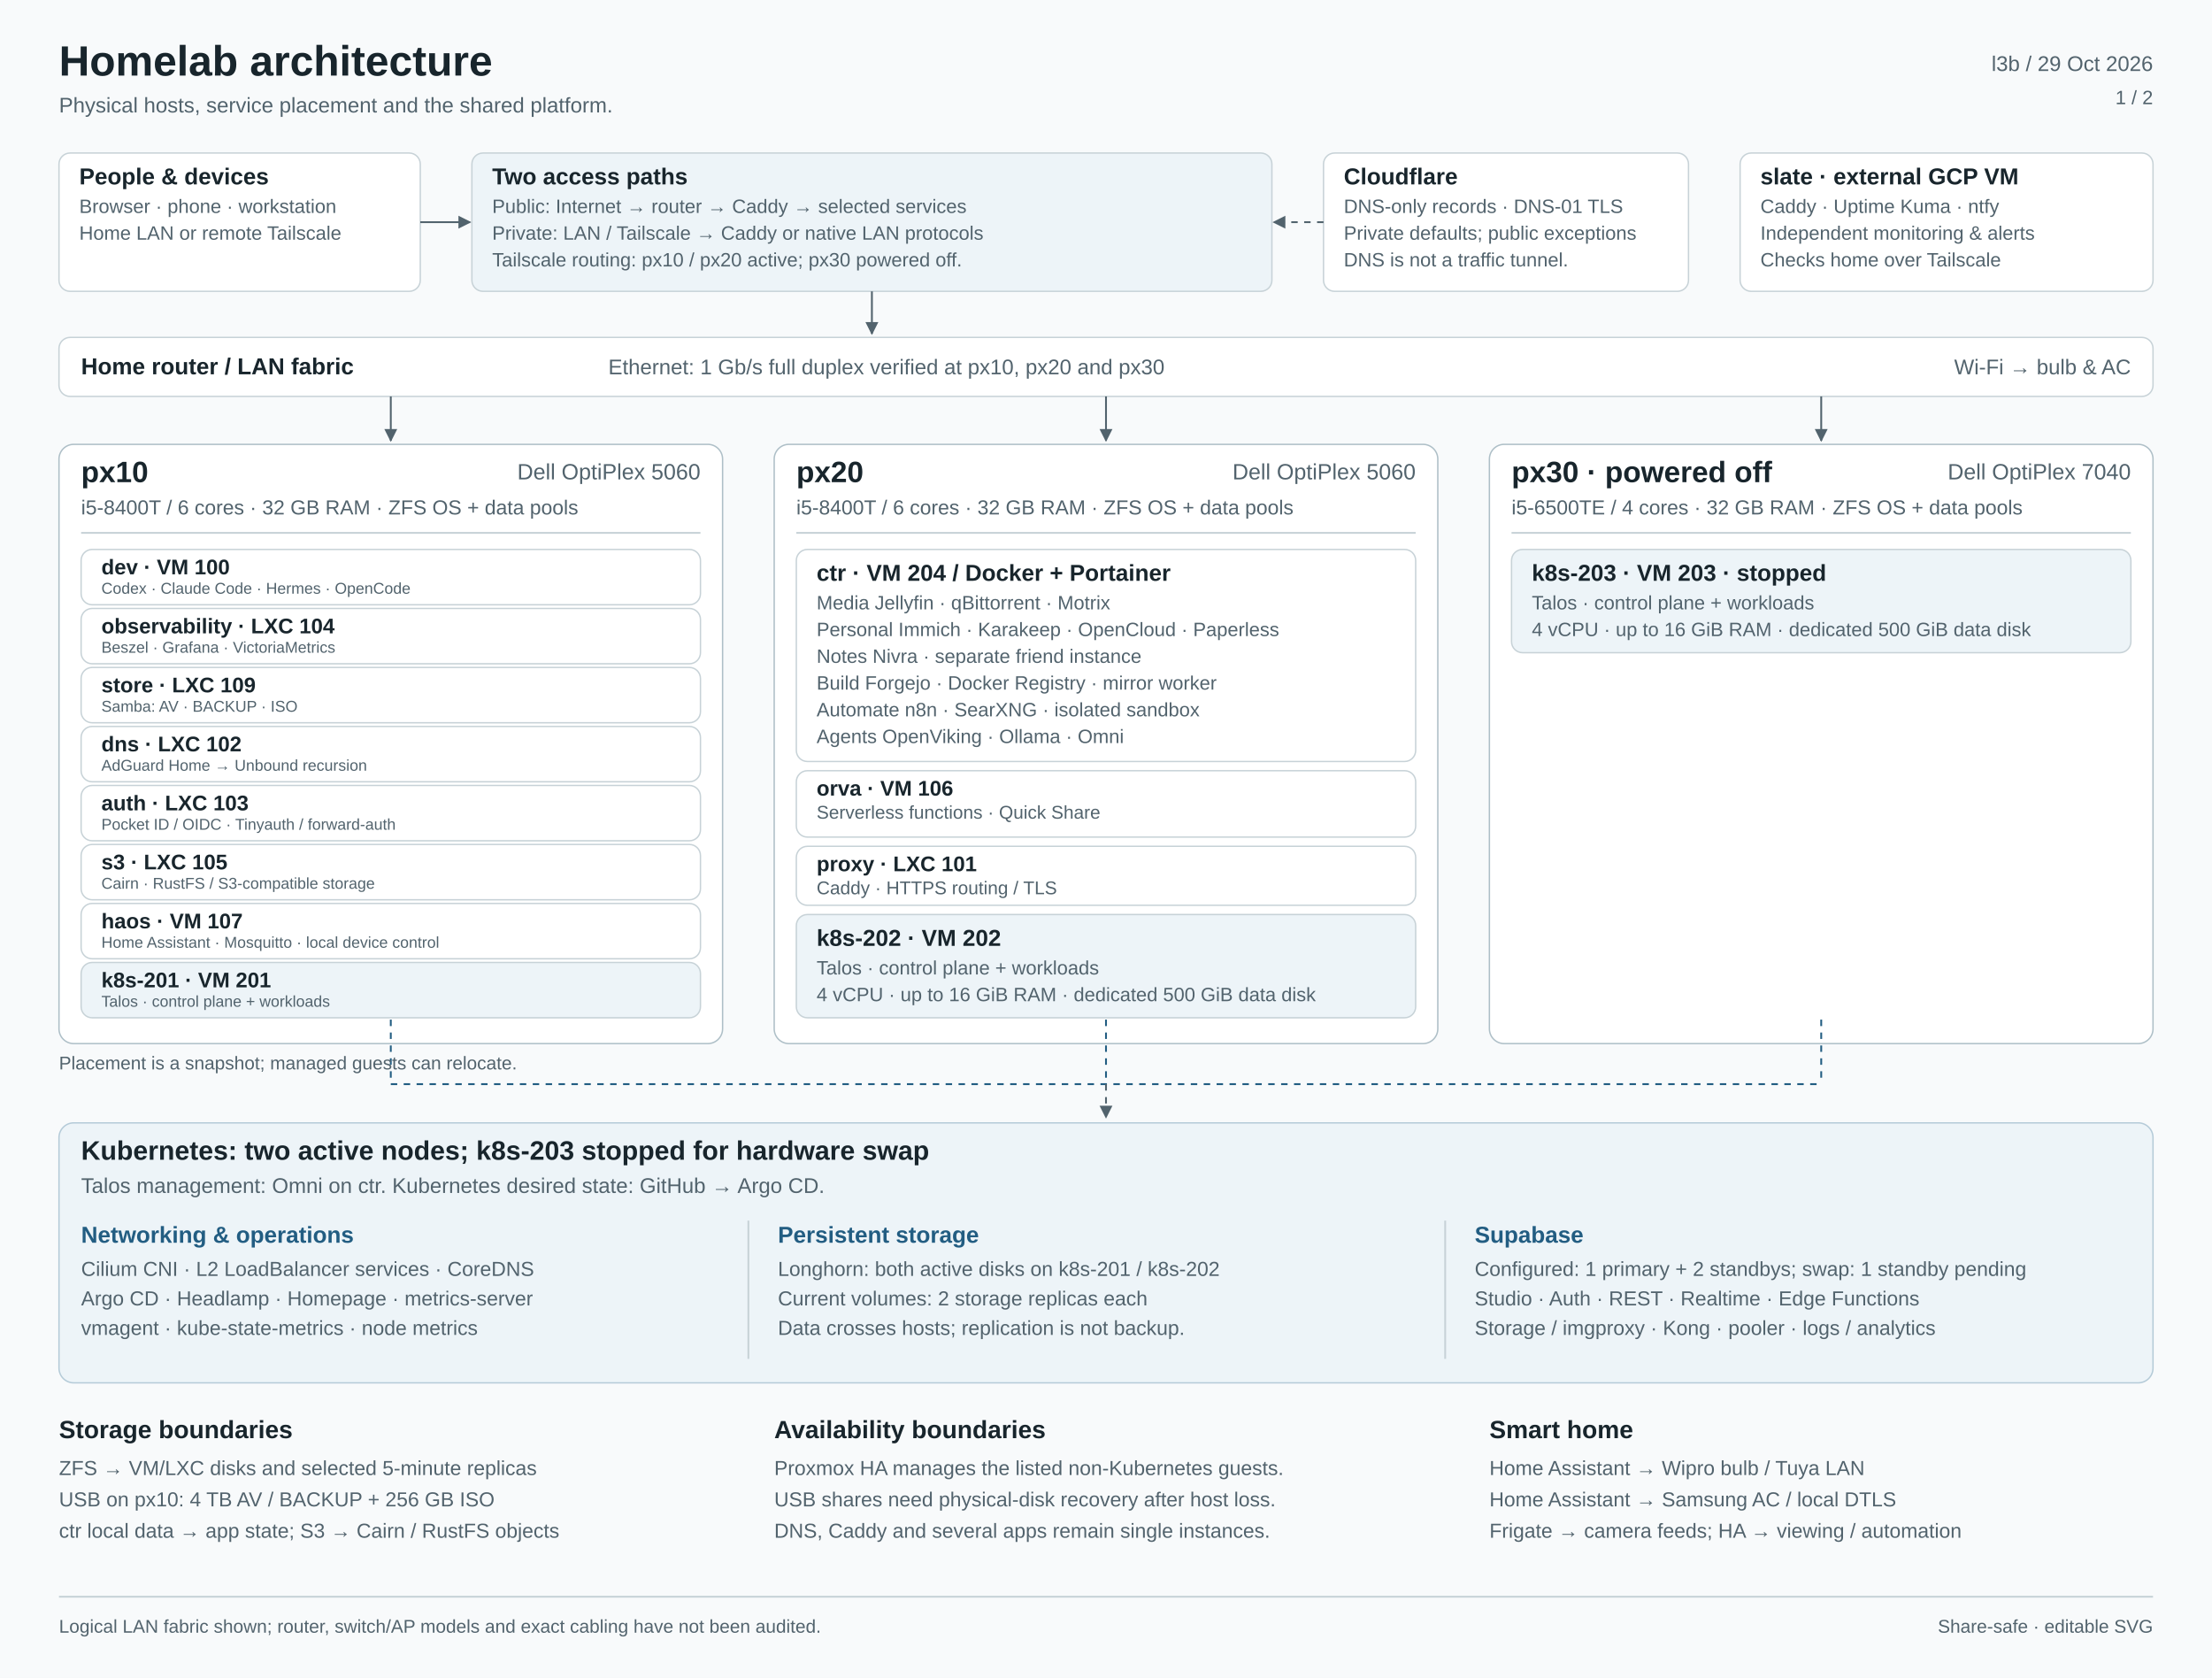
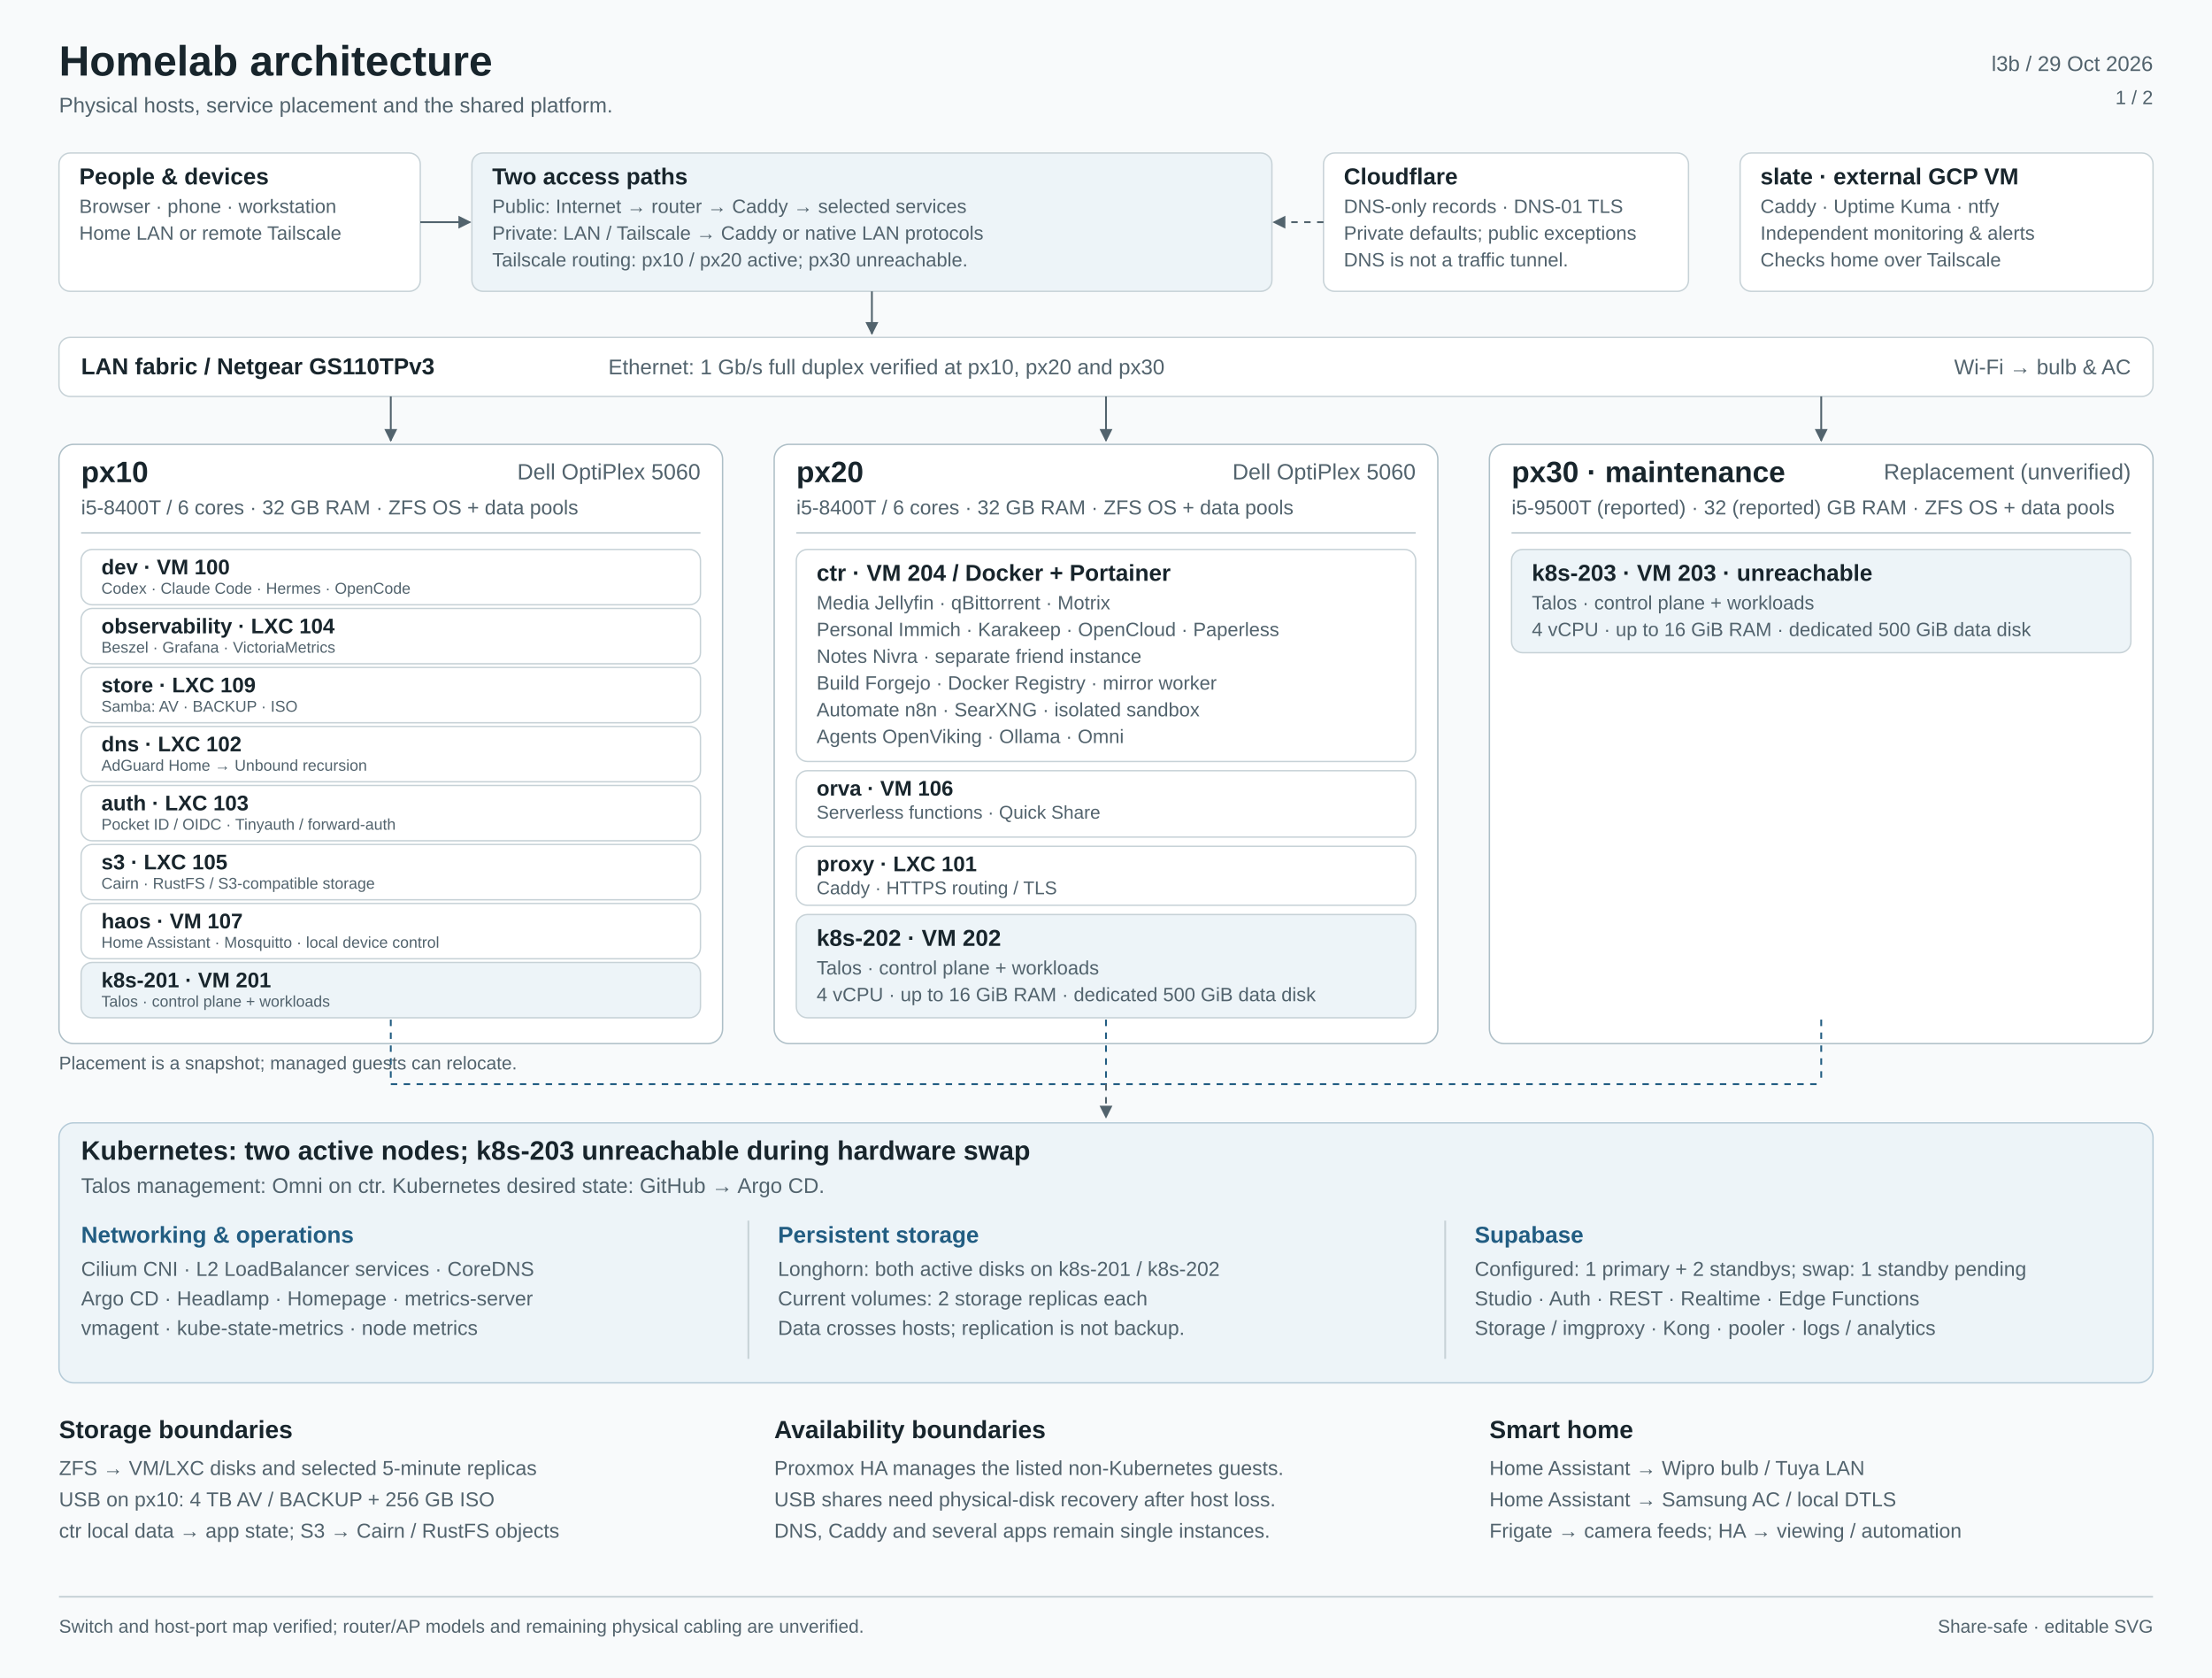
<svg xmlns="http://www.w3.org/2000/svg" width="2400" height="1820" viewBox="0 0 2400 1820" role="img" aria-labelledby="title desc">
  <defs>
    <marker id="arrow" viewBox="0 0 10 10" refX="9" refY="5" markerWidth="7" markerHeight="7" orient="auto-start-reverse">
      <path d="M 0 0 L 10 5 L 0 10 z" fill="#52636d" />
    </marker>
    <marker id="tealArrow" viewBox="0 0 10 10" refX="9" refY="5" markerWidth="7" markerHeight="7" orient="auto-start-reverse">
      <path d="M 0 0 L 10 5 L 0 10 z" fill="#25675d" />
    </marker>
  </defs>
  <rect width="2400" height="1820" fill="#f8fafb" />
  <g font-family="Arial, Liberation Sans, sans-serif">
    <text x="64" y="82" font-size="46" fill="#18252c" font-weight="600">Homelab architecture</text>
    <text x="64" y="122" font-size="23" fill="#52636d" font-weight="400">Physical hosts, service placement and the shared platform.</text>
    <text x="2336" y="77" font-size="23" fill="#52636d" font-weight="400" text-anchor="end">l3b / 29 Oct 2026</text>
    <text x="2336" y="113" font-size="21" fill="#52636d" font-weight="400" text-anchor="end">1 / 2</text>
    <g data-node="true">
      <rect x="64" y="166" width="392" height="150" rx="12" fill="#ffffff" stroke="#c7d2d7" stroke-width="1.5" />
      <text x="86" y="200" font-size="25" fill="#18252c" font-weight="600">People &amp; devices</text>
      <text x="86" y="231" font-size="21" fill="#52636d" font-weight="400">Browser · phone · workstation</text>
      <text x="86" y="260" font-size="21" fill="#52636d" font-weight="400">Home LAN or remote Tailscale</text>
    </g>
    <g data-node="true">
      <rect x="512" y="166" width="868" height="150" rx="12" fill="#edf4f8" stroke="#c7d2d7" stroke-width="1.5" />
      <text x="534" y="200" font-size="25" fill="#18252c" font-weight="600">Two access paths</text>
      <text x="534" y="231" font-size="21" fill="#52636d" font-weight="400">Public: Internet → router → Caddy → selected services</text>
      <text x="534" y="260" font-size="21" fill="#52636d" font-weight="400">Private: LAN / Tailscale → Caddy or native LAN protocols</text>
-       <text x="534" y="289" font-size="21" fill="#52636d" font-weight="400">Tailscale routing: px10 / px20 active; px30 powered off.</text>
+       <text x="534" y="289" font-size="21" fill="#52636d" font-weight="400">Tailscale routing: px10 / px20 active; px30 unreachable.</text>
    </g>
    <g data-node="true">
      <rect x="1436" y="166" width="396" height="150" rx="12" fill="#ffffff" stroke="#c7d2d7" stroke-width="1.5" />
      <text x="1458" y="200" font-size="25" fill="#18252c" font-weight="600">Cloudflare</text>
      <text x="1458" y="231" font-size="21" fill="#52636d" font-weight="400">DNS-only records · DNS-01 TLS</text>
      <text x="1458" y="260" font-size="21" fill="#52636d" font-weight="400">Private defaults; public exceptions</text>
      <text x="1458" y="289" font-size="21" fill="#52636d" font-weight="400">DNS is not a traffic tunnel.</text>
    </g>
    <g data-node="true">
      <rect x="1888" y="166" width="448" height="150" rx="12" fill="#ffffff" stroke="#c7d2d7" stroke-width="1.5" />
      <text x="1910" y="200" font-size="25" fill="#18252c" font-weight="600">slate · external GCP VM</text>
      <text x="1910" y="231" font-size="21" fill="#52636d" font-weight="400">Caddy · Uptime Kuma · ntfy</text>
      <text x="1910" y="260" font-size="21" fill="#52636d" font-weight="400">Independent monitoring &amp; alerts</text>
      <text x="1910" y="289" font-size="21" fill="#52636d" font-weight="400">Checks home over Tailscale</text>
    </g>
    <path d="M456 241H510" fill="none" stroke="#52636d" stroke-width="2" stroke-linejoin="round" marker-end="url(#arrow)" />
    <path d="M1436 241H1382" fill="none" stroke="#52636d" stroke-width="2" stroke-linejoin="round" stroke-dasharray="7 7" marker-end="url(#arrow)" />
    <path d="M946 316V362" fill="none" stroke="#52636d" stroke-width="2" stroke-linejoin="round" marker-end="url(#arrow)" />
    <rect x="64" y="366" width="2272" height="64" rx="12" fill="#ffffff" stroke="#c7d2d7" stroke-width="1.5" />
-     <text x="88" y="406" font-size="25" fill="#18252c" font-weight="600">Home router / LAN fabric</text>
+     <text x="88" y="406" font-size="25" fill="#18252c" font-weight="600">LAN fabric / Netgear GS110TPv3</text>
    <text x="660" y="406" font-size="23" fill="#52636d" font-weight="400">Ethernet: 1 Gb/s full duplex verified at px10, px20 and px30</text>
    <text x="2312" y="406" font-size="23" fill="#52636d" font-weight="400" text-anchor="end">Wi-Fi → bulb &amp; AC</text>
    <path d="M424 430V478" fill="none" stroke="#52636d" stroke-width="2" stroke-linejoin="round" marker-end="url(#arrow)" />
    <path d="M1200 430V478" fill="none" stroke="#52636d" stroke-width="2" stroke-linejoin="round" marker-end="url(#arrow)" />
    <path d="M1976 430V478" fill="none" stroke="#52636d" stroke-width="2" stroke-linejoin="round" marker-end="url(#arrow)" />
    <rect x="64" y="482" width="720" height="650" rx="16" fill="#ffffff" stroke="#aebfc7" stroke-width="1.5" />
    <text x="88" y="523" font-size="32" fill="#18252c" font-weight="600">px10</text>
    <text x="760" y="520" font-size="24" fill="#52636d" font-weight="400" text-anchor="end">Dell OptiPlex 5060</text>
    <text x="88" y="558" font-size="22" fill="#52636d" font-weight="400">i5-8400T / 6 cores · 32 GB RAM · ZFS OS + data pools</text>
    <path d="M88 578H760" fill="none" stroke="#c7d2d7" stroke-width="2" stroke-linejoin="round" />
    <rect x="840" y="482" width="720" height="650" rx="16" fill="#ffffff" stroke="#aebfc7" stroke-width="1.5" />
    <text x="864" y="523" font-size="32" fill="#18252c" font-weight="600">px20</text>
    <text x="1536" y="520" font-size="24" fill="#52636d" font-weight="400" text-anchor="end">Dell OptiPlex 5060</text>
    <text x="864" y="558" font-size="22" fill="#52636d" font-weight="400">i5-8400T / 6 cores · 32 GB RAM · ZFS OS + data pools</text>
    <path d="M864 578H1536" fill="none" stroke="#c7d2d7" stroke-width="2" stroke-linejoin="round" />
    <rect x="1616" y="482" width="720" height="650" rx="16" fill="#ffffff" stroke="#aebfc7" stroke-width="1.5" />
-     <text x="1640" y="523" font-size="32" fill="#18252c" font-weight="600">px30 · powered off</text>
-     <text x="2312" y="520" font-size="24" fill="#52636d" font-weight="400" text-anchor="end">Dell OptiPlex 7040</text>
-     <text x="1640" y="558" font-size="22" fill="#52636d" font-weight="400">i5-6500TE / 4 cores · 32 GB RAM · ZFS OS + data pools</text>
+     <text x="1640" y="523" font-size="32" fill="#18252c" font-weight="600">px30 · maintenance</text>
+     <text x="2312" y="520" font-size="24" fill="#52636d" font-weight="400" text-anchor="end">Replacement (unverified)</text>
+     <text x="1640" y="558" font-size="22" fill="#52636d" font-weight="400">i5-9500T (reported) · 32 (reported) GB RAM · ZFS OS + data pools</text>
    <path d="M1640 578H2312" fill="none" stroke="#c7d2d7" stroke-width="2" stroke-linejoin="round" />
    <g data-node="true">
      <rect x="88" y="596" width="672" height="60" rx="12" fill="#ffffff" stroke="#c7d2d7" stroke-width="1.5" />
      <text x="110" y="623" font-size="23" fill="#18252c" font-weight="600">dev · VM 100</text>
      <text x="110" y="644" font-size="17" fill="#52636d" font-weight="400">Codex · Claude Code · Hermes · OpenCode</text>
    </g>
    <g data-node="true">
      <rect x="88" y="660" width="672" height="60" rx="12" fill="#ffffff" stroke="#c7d2d7" stroke-width="1.5" />
      <text x="110" y="687" font-size="23" fill="#18252c" font-weight="600">observability · LXC 104</text>
      <text x="110" y="708" font-size="17" fill="#52636d" font-weight="400">Beszel · Grafana · VictoriaMetrics</text>
    </g>
    <g data-node="true">
      <rect x="88" y="724" width="672" height="60" rx="12" fill="#ffffff" stroke="#c7d2d7" stroke-width="1.5" />
      <text x="110" y="751" font-size="23" fill="#18252c" font-weight="600">store · LXC 109</text>
      <text x="110" y="772" font-size="17" fill="#52636d" font-weight="400">Samba: AV · BACKUP · ISO</text>
    </g>
    <g data-node="true">
      <rect x="864" y="596" width="672" height="230" rx="12" fill="#ffffff" stroke="#c7d2d7" stroke-width="1.5" />
      <text x="886" y="630" font-size="25" fill="#18252c" font-weight="600">ctr · VM 204 / Docker + Portainer</text>
      <text x="886" y="661" font-size="21" fill="#52636d" font-weight="400">Media       Jellyfin · qBittorrent · Motrix</text>
      <text x="886" y="690" font-size="21" fill="#52636d" font-weight="400">Personal   Immich · Karakeep · OpenCloud · Paperless</text>
      <text x="886" y="719" font-size="21" fill="#52636d" font-weight="400">Notes       Nivra · separate friend instance</text>
      <text x="886" y="748" font-size="21" fill="#52636d" font-weight="400">Build        Forgejo · Docker Registry · mirror worker</text>
      <text x="886" y="777" font-size="21" fill="#52636d" font-weight="400">Automate n8n · SearXNG · isolated sandbox</text>
      <text x="886" y="806" font-size="21" fill="#52636d" font-weight="400">Agents     OpenViking · Ollama · Omni</text>
    </g>
    <g data-node="true">
      <rect x="864" y="836" width="672" height="72" rx="12" fill="#ffffff" stroke="#c7d2d7" stroke-width="1.5" />
      <text x="886" y="863" font-size="23" fill="#18252c" font-weight="600">orva · VM 106</text>
      <text x="886" y="888" font-size="20" fill="#52636d" font-weight="400">Serverless functions · Quick Share</text>
    </g>
    <g data-node="true">
      <rect x="864" y="918" width="672" height="64" rx="12" fill="#ffffff" stroke="#c7d2d7" stroke-width="1.5" />
      <text x="886" y="945" font-size="23" fill="#18252c" font-weight="600">proxy · LXC 101</text>
      <text x="886" y="970" font-size="20" fill="#52636d" font-weight="400">Caddy · HTTPS routing / TLS</text>
    </g>
    <g data-node="true">
      <rect x="88" y="788" width="672" height="60" rx="12" fill="#ffffff" stroke="#c7d2d7" stroke-width="1.5" />
      <text x="110" y="815" font-size="23" fill="#18252c" font-weight="600">dns · LXC 102</text>
      <text x="110" y="836" font-size="17" fill="#52636d" font-weight="400">AdGuard Home → Unbound recursion</text>
    </g>
    <g data-node="true">
      <rect x="88" y="852" width="672" height="60" rx="12" fill="#ffffff" stroke="#c7d2d7" stroke-width="1.5" />
      <text x="110" y="879" font-size="23" fill="#18252c" font-weight="600">auth · LXC 103</text>
      <text x="110" y="900" font-size="17" fill="#52636d" font-weight="400">Pocket ID / OIDC · Tinyauth / forward-auth</text>
    </g>
    <g data-node="true">
      <rect x="88" y="916" width="672" height="60" rx="12" fill="#ffffff" stroke="#c7d2d7" stroke-width="1.5" />
      <text x="110" y="943" font-size="23" fill="#18252c" font-weight="600">s3 · LXC 105</text>
      <text x="110" y="964" font-size="17" fill="#52636d" font-weight="400">Cairn · RustFS / S3-compatible storage</text>
    </g>
    <g data-node="true">
      <rect x="88" y="980" width="672" height="60" rx="12" fill="#ffffff" stroke="#c7d2d7" stroke-width="1.5" />
      <text x="110" y="1007" font-size="23" fill="#18252c" font-weight="600">haos · VM 107</text>
      <text x="110" y="1028" font-size="17" fill="#52636d" font-weight="400">Home Assistant · Mosquitto · local device control</text>
    </g>
    <g data-node="true">
      <rect x="88" y="1044" width="672" height="60" rx="12" fill="#edf4f8" stroke="#c7d2d7" stroke-width="1.5" />
      <text x="110" y="1071" font-size="23" fill="#18252c" font-weight="600">k8s-201 · VM 201</text>
      <text x="110" y="1092" font-size="17" fill="#52636d" font-weight="400">Talos · control plane + workloads</text>
    </g>
    <g data-node="true">
      <rect x="864" y="992" width="672" height="112" rx="12" fill="#edf4f8" stroke="#c7d2d7" stroke-width="1.5" />
      <text x="886" y="1026" font-size="25" fill="#18252c" font-weight="600">k8s-202 · VM 202</text>
      <text x="886" y="1057" font-size="21" fill="#52636d" font-weight="400">Talos · control plane + workloads</text>
      <text x="886" y="1086" font-size="21" fill="#52636d" font-weight="400">4 vCPU · up to 16 GiB RAM · dedicated 500 GiB data disk</text>
    </g>
    <g data-node="true">
      <rect x="1640" y="596" width="672" height="112" rx="12" fill="#edf4f8" stroke="#c7d2d7" stroke-width="1.5" />
-       <text x="1662" y="630" font-size="25" fill="#18252c" font-weight="600">k8s-203 · VM 203 · stopped</text>
+       <text x="1662" y="630" font-size="25" fill="#18252c" font-weight="600">k8s-203 · VM 203 · unreachable</text>
      <text x="1662" y="661" font-size="21" fill="#52636d" font-weight="400">Talos · control plane + workloads</text>
      <text x="1662" y="690" font-size="21" fill="#52636d" font-weight="400">4 vCPU · up to 16 GiB RAM · dedicated 500 GiB data disk</text>
    </g>
    <path d="M424 1106V1176" fill="none" stroke="#225d82" stroke-width="2" stroke-linejoin="round" stroke-dasharray="7 7" />
    <path d="M1200 1106V1176" fill="none" stroke="#225d82" stroke-width="2" stroke-linejoin="round" stroke-dasharray="7 7" />
    <path d="M1976 1106V1176" fill="none" stroke="#225d82" stroke-width="2" stroke-linejoin="round" stroke-dasharray="7 7" />
    <path d="M424 1176H1976" fill="none" stroke="#225d82" stroke-width="2" stroke-linejoin="round" stroke-dasharray="7 7" />
    <path d="M1200 1176V1212" fill="none" stroke="#52636d" stroke-width="2" stroke-linejoin="round" stroke-dasharray="7 7" marker-end="url(#arrow)" />
    <text x="64" y="1160" font-size="20" fill="#52636d" font-weight="400">Placement is a snapshot; managed guests can relocate.</text>
    <rect x="64" y="1218" width="2272" height="282" rx="16" fill="#edf4f8" stroke="#b5cbd8" stroke-width="1.5" />
-     <text x="88" y="1258" font-size="29" fill="#18252c" font-weight="600">Kubernetes: two active nodes; k8s-203 stopped for hardware swap</text>
+     <text x="88" y="1258" font-size="29" fill="#18252c" font-weight="600">Kubernetes: two active nodes; k8s-203 unreachable during hardware swap</text>
    <text x="88" y="1294" font-size="23" fill="#52636d" font-weight="400">Talos management: Omni on ctr. Kubernetes desired state: GitHub → Argo CD.</text>
    <path d="M812 1324V1474" fill="none" stroke="#c7d2d7" stroke-width="2" stroke-linejoin="round" />
    <path d="M1568 1324V1474" fill="none" stroke="#c7d2d7" stroke-width="2" stroke-linejoin="round" />
    <text x="88" y="1348" font-size="25" fill="#225d82" font-weight="600">Networking &amp; operations</text>
    <text x="88" y="1384" font-size="22" fill="#52636d" font-weight="400">Cilium CNI · L2 LoadBalancer services · CoreDNS</text>
    <text x="88" y="1416" font-size="22" fill="#52636d" font-weight="400">Argo CD · Headlamp · Homepage · metrics-server</text>
    <text x="88" y="1448" font-size="22" fill="#52636d" font-weight="400">vmagent · kube-state-metrics · node metrics</text>
    <text x="844" y="1348" font-size="25" fill="#225d82" font-weight="600">Persistent storage</text>
    <text x="844" y="1384" font-size="22" fill="#52636d" font-weight="400">Longhorn: both active disks on k8s-201 / k8s-202</text>
    <text x="844" y="1416" font-size="22" fill="#52636d" font-weight="400">Current volumes: 2 storage replicas each</text>
    <text x="844" y="1448" font-size="22" fill="#52636d" font-weight="400">Data crosses hosts; replication is not backup.</text>
    <text x="1600" y="1348" font-size="25" fill="#225d82" font-weight="600">Supabase</text>
    <text x="1600" y="1384" font-size="22" fill="#52636d" font-weight="400">Configured: 1 primary + 2 standbys; swap: 1 standby pending</text>
    <text x="1600" y="1416" font-size="22" fill="#52636d" font-weight="400">Studio · Auth · REST · Realtime · Edge Functions</text>
    <text x="1600" y="1448" font-size="22" fill="#52636d" font-weight="400">Storage / imgproxy · Kong · pooler · logs / analytics</text>
    <text x="64" y="1560" font-size="27" fill="#18252c" font-weight="600">Storage boundaries</text>
    <text x="840" y="1560" font-size="27" fill="#18252c" font-weight="600">Availability boundaries</text>
    <text x="1616" y="1560" font-size="27" fill="#18252c" font-weight="600">Smart home</text>
    <text x="64" y="1600" font-size="22" fill="#52636d" font-weight="400">ZFS → VM/LXC disks and selected 5-minute replicas</text>
    <text x="64" y="1634" font-size="22" fill="#52636d" font-weight="400">USB on px10: 4 TB AV / BACKUP + 256 GB ISO</text>
    <text x="64" y="1668" font-size="22" fill="#52636d" font-weight="400">ctr local data → app state; S3 → Cairn / RustFS objects</text>
    <text x="840" y="1600" font-size="22" fill="#52636d" font-weight="400">Proxmox HA manages the listed non-Kubernetes guests.</text>
    <text x="840" y="1634" font-size="22" fill="#52636d" font-weight="400">USB shares need physical-disk recovery after host loss.</text>
    <text x="840" y="1668" font-size="22" fill="#52636d" font-weight="400">DNS, Caddy and several apps remain single instances.</text>
    <text x="1616" y="1600" font-size="22" fill="#52636d" font-weight="400">Home Assistant → Wipro bulb / Tuya LAN</text>
    <text x="1616" y="1634" font-size="22" fill="#52636d" font-weight="400">Home Assistant → Samsung AC / local DTLS</text>
    <text x="1616" y="1668" font-size="22" fill="#52636d" font-weight="400">Frigate → camera feeds; HA → viewing / automation</text>
    <path d="M64 1732H2336" fill="none" stroke="#c7d2d7" stroke-width="2" stroke-linejoin="round" />
-     <text x="64" y="1771" font-size="20" fill="#52636d" font-weight="400">Logical LAN fabric shown; router, switch/AP models and exact cabling have not been audited.</text>
+     <text x="64" y="1771" font-size="20" fill="#52636d" font-weight="400">Switch and host-port map verified; router/AP models and remaining physical cabling are unverified.</text>
    <text x="2336" y="1771" font-size="20" fill="#52636d" font-weight="400" text-anchor="end">Share-safe · editable SVG</text>
  </g>
</svg>
